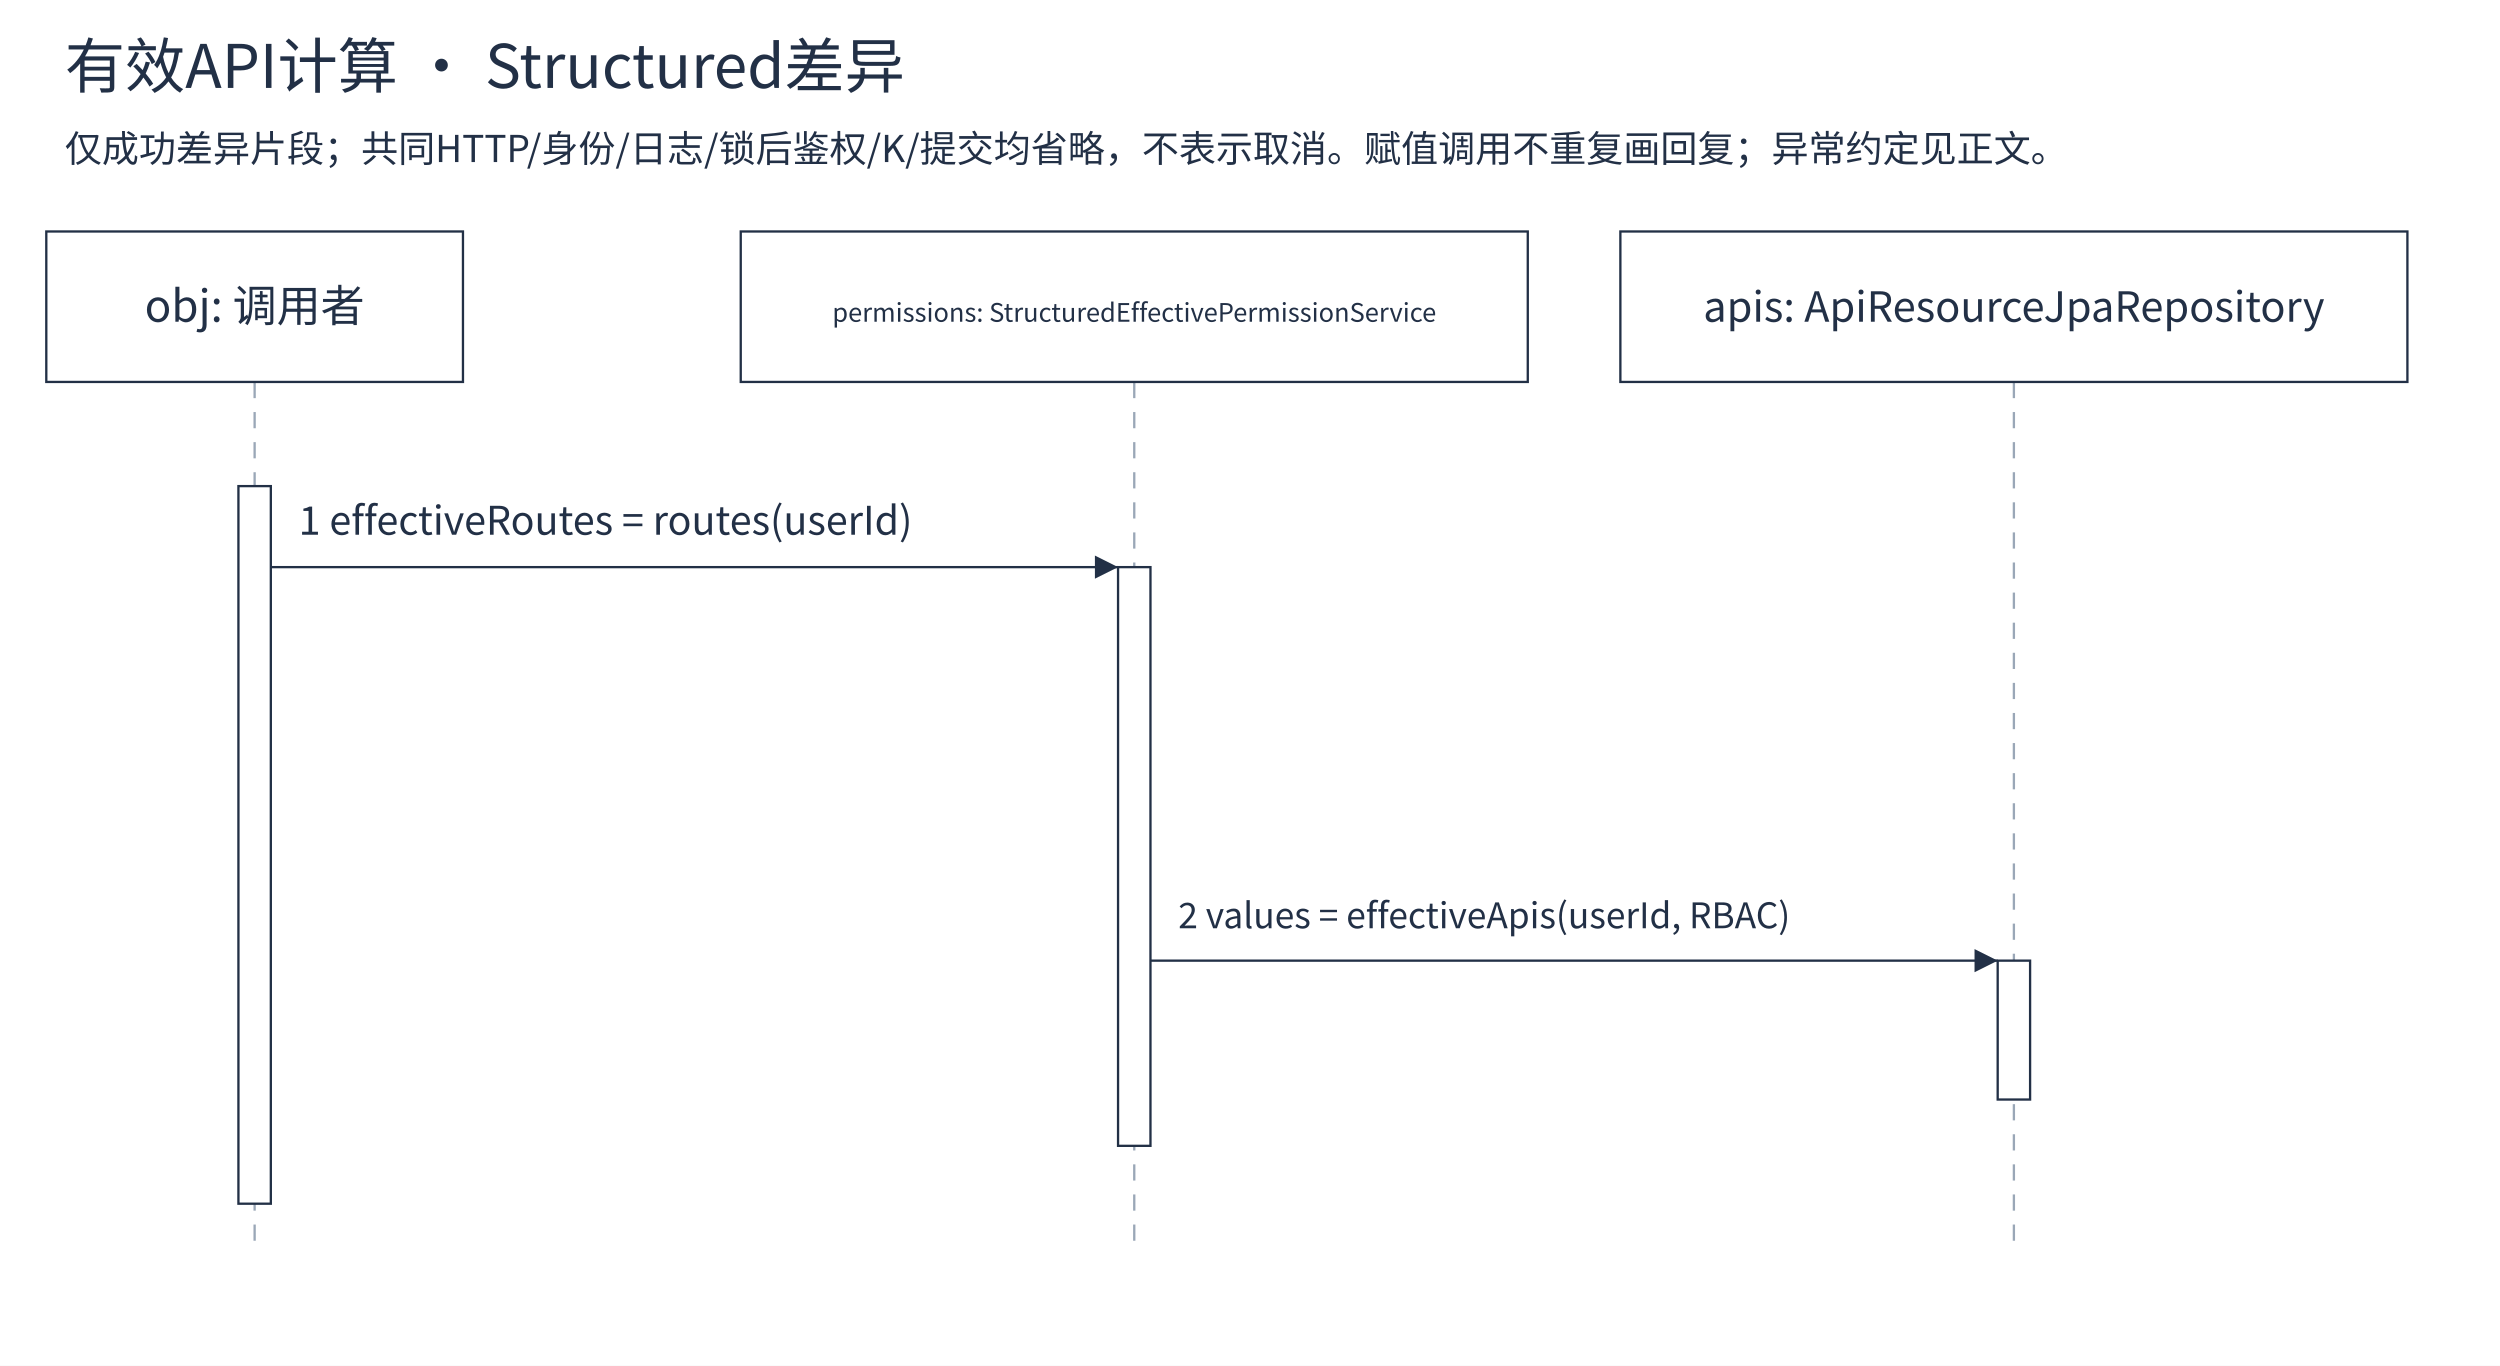
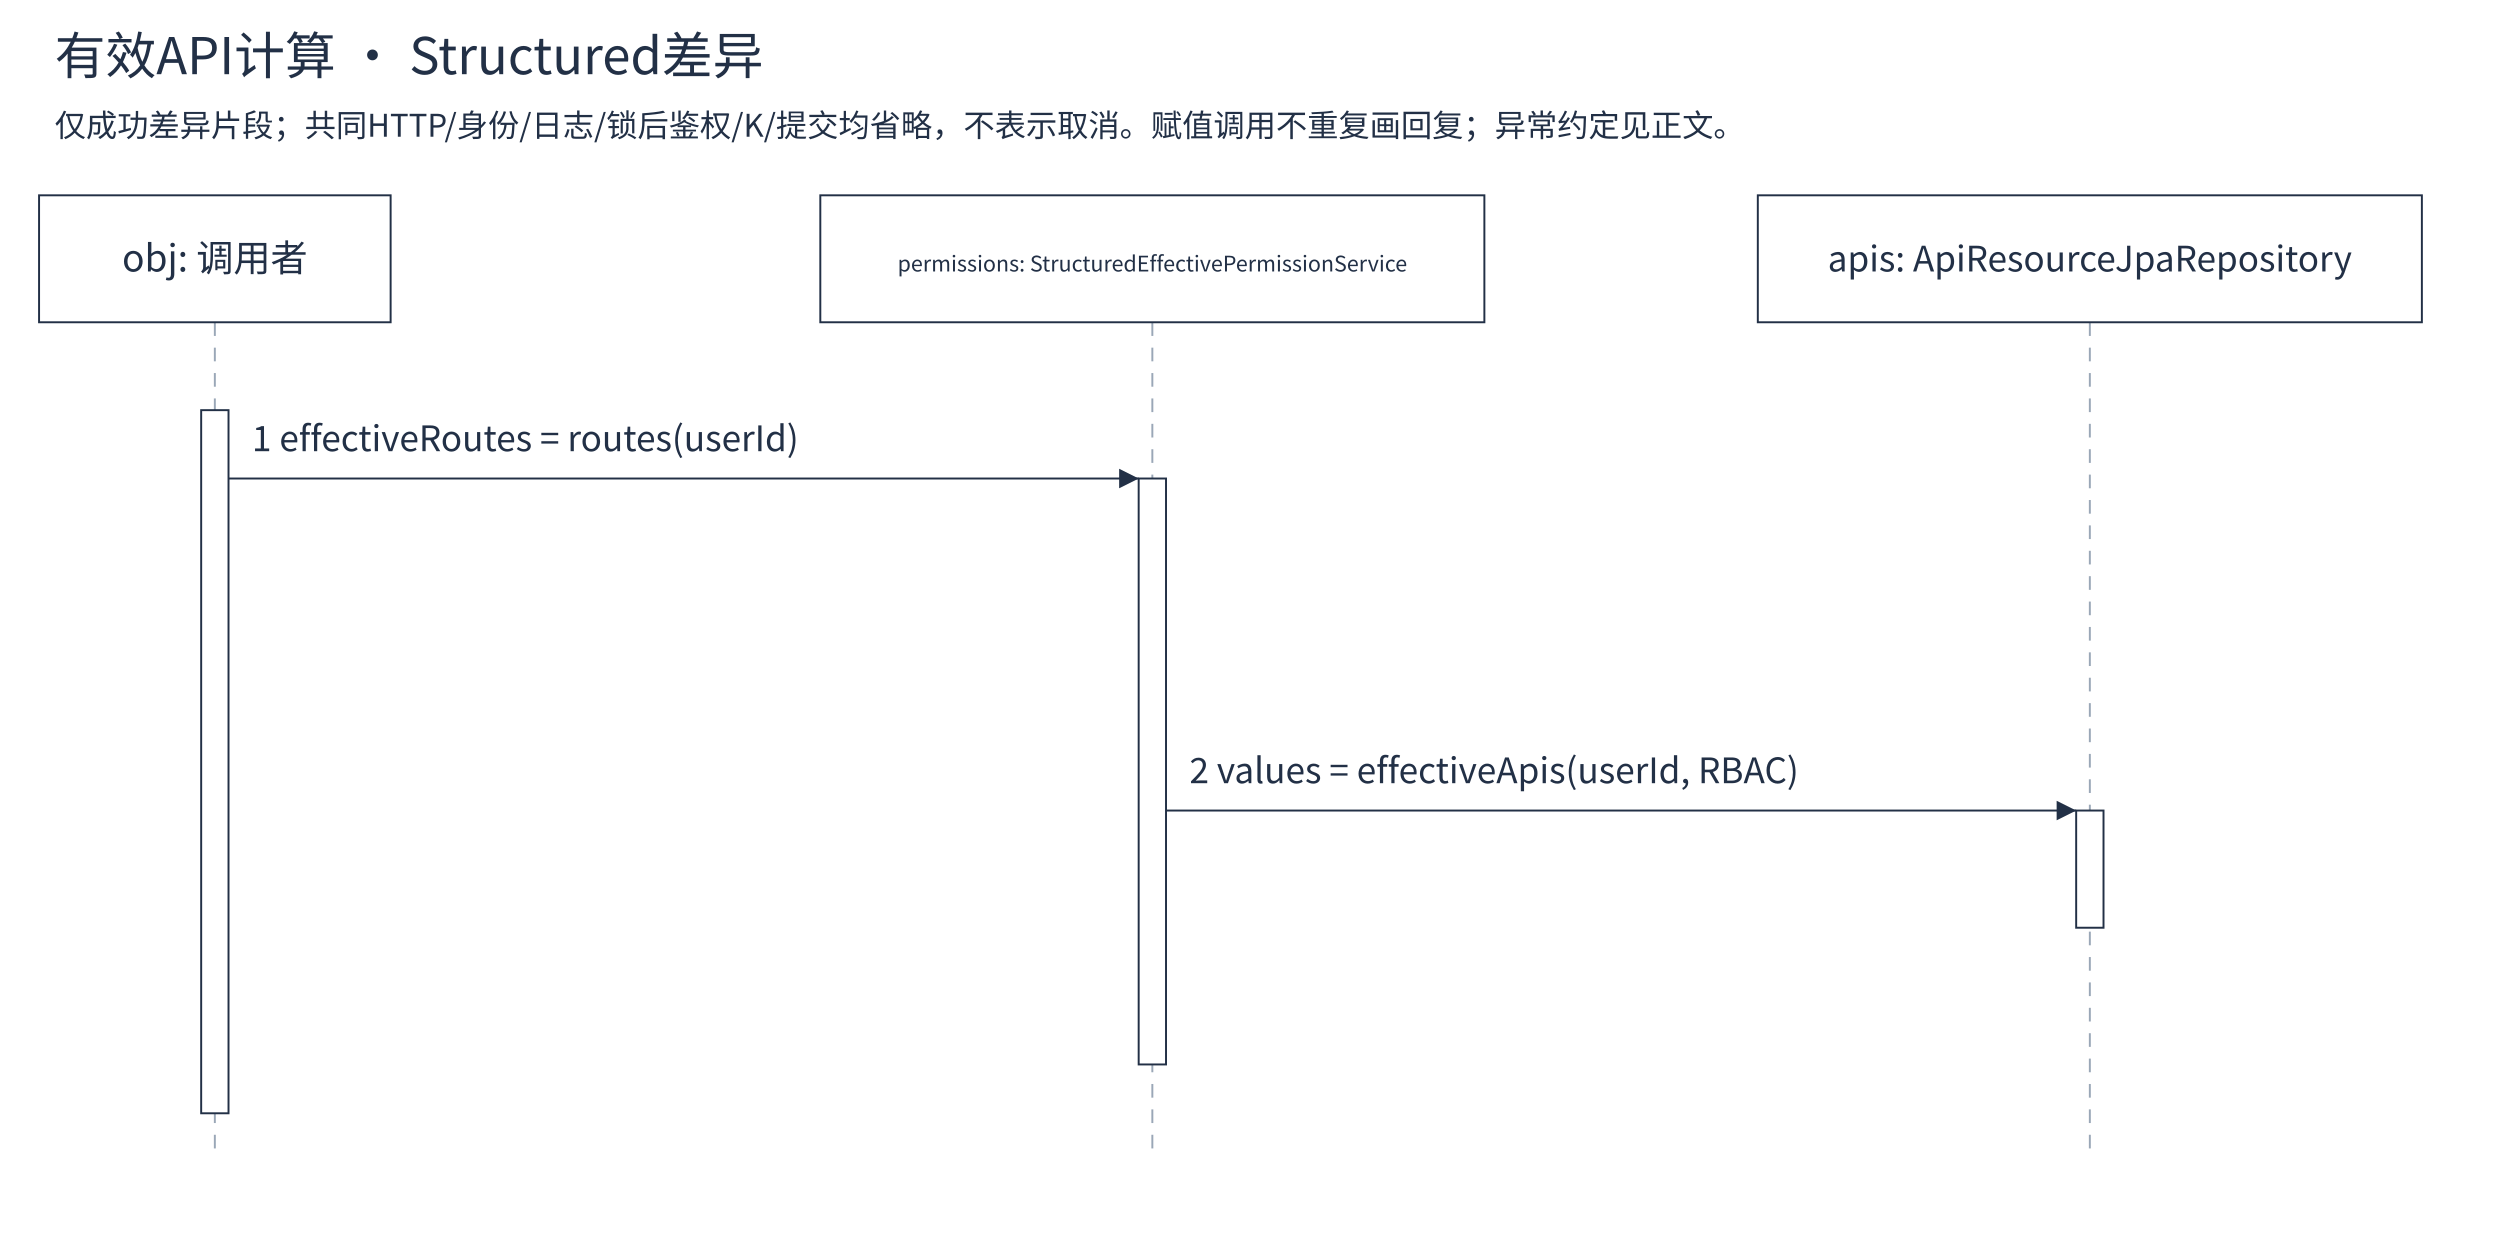
- <svg xmlns="http://www.w3.org/2000/svg" width="1080" height="590" viewBox="0 0 1080 590">
+ <svg xmlns="http://www.w3.org/2000/svg" width="1280" height="640" viewBox="0 0 1280 640">
  <defs>
    <marker id="open" markerWidth="12" markerHeight="12" refX="11" refY="6" orient="auto">
      <path d="M1,1 L11,6 L1,11" fill="none" stroke="#223046" stroke-width="1.5" />
    </marker>
    <marker id="triangle" markerWidth="14" markerHeight="14" refX="13" refY="7" orient="auto">
      <path d="M1,1 L13,7 L1,13 Z" fill="white" stroke="#245a93" stroke-width="1.4" />
    </marker>
    <marker id="filled" markerWidth="12" markerHeight="12" refX="11" refY="6" orient="auto">
      <path d="M1,1 L11,6 L1,11 Z" fill="#223046" />
    </marker>
  </defs>
  <rect width="100%" height="100%" fill="white" />
  <g font-family="Microsoft YaHei,Noto Sans CJK SC,Arial,sans-serif">
    <text x="28" y="38" font-size="26" text-anchor="start" fill="#223046">有效API计算 · Structured差异</text>
    <text x="28" y="70" font-size="16" text-anchor="start" fill="#223046">仅成功差异片段；共同HTTP/身份/日志/锁后鉴权/K/提交均省略，不表示取消。赋值调用不重复画回复；异常约定见正文。</text>
-     <path d="M110,165V540" stroke="#9aa7b7" stroke-dasharray="7 6" />
+     <path d="M110,165V590" stroke="#9aa7b7" stroke-dasharray="7 6" />
    <rect x="20" y="100" width="180" height="65" fill="white" stroke="#223046" />
    <text x="110" y="139" font-size="19" text-anchor="middle" fill="#223046">obj: 调用者</text>
-     <path d="M490,165V540" stroke="#9aa7b7" stroke-dasharray="7 6" />
-     <rect x="320" y="100" width="340" height="65" fill="white" stroke="#223046" />
-     <text x="490" y="139" font-size="11" text-anchor="middle" fill="#223046">permissions: StructuredEffectivePermissionService</text>
-     <path d="M870,165V540" stroke="#9aa7b7" stroke-dasharray="7 6" />
-     <rect x="700" y="100" width="340" height="65" fill="white" stroke="#223046" />
-     <text x="870" y="139" font-size="17.966" text-anchor="middle" fill="#223046">apis: ApiResourceJpaRepository</text>
-     <rect x="103" y="210" width="14" height="310" fill="white" stroke="#223046" />
-     <rect x="483" y="245" width="14" height="250" fill="white" stroke="#223046" />
-     <rect x="863" y="415" width="14" height="60" fill="white" stroke="#223046" />
-     <path d="M117,245H483" stroke="#223046" marker-end="url(#filled)" />
-     <text x="129" y="231" font-size="17.049" text-anchor="start" fill="#223046">1 effectiveRoutes = routes(userId)</text>
-     <path d="M497,415H863" stroke="#223046" marker-end="url(#filled)" />
-     <text x="509" y="401" font-size="15.254" text-anchor="start" fill="#223046">2 values = effectiveApis(userId, RBAC)</text>
+     <path d="M590,165V590" stroke="#9aa7b7" stroke-dasharray="7 6" />
+     <rect x="420" y="100" width="340" height="65" fill="white" stroke="#223046" />
+     <text x="590" y="139" font-size="11" text-anchor="middle" fill="#223046">permissions: StructuredEffectivePermissionService</text>
+     <path d="M1070,165V590" stroke="#9aa7b7" stroke-dasharray="7 6" />
+     <rect x="900" y="100" width="340" height="65" fill="white" stroke="#223046" />
+     <text x="1070" y="139" font-size="17.966" text-anchor="middle" fill="#223046">apis: ApiResourceJpaRepository</text>
+     <rect x="103" y="210" width="14" height="360" fill="white" stroke="#223046" />
+     <rect x="583" y="245" width="14" height="300" fill="white" stroke="#223046" />
+     <rect x="1063" y="415" width="14" height="60" fill="white" stroke="#223046" />
+     <path d="M117,245H583" stroke="#223046" marker-end="url(#filled)" />
+     <text x="129" y="231" font-size="18" text-anchor="start" fill="#223046">1 effectiveRoutes = routes(userId)</text>
+     <path d="M597,415H1063" stroke="#223046" marker-end="url(#filled)" />
+     <text x="609" y="401" font-size="18" text-anchor="start" fill="#223046">2 values = effectiveApis(userId, RBAC)</text>
  </g>
</svg>
